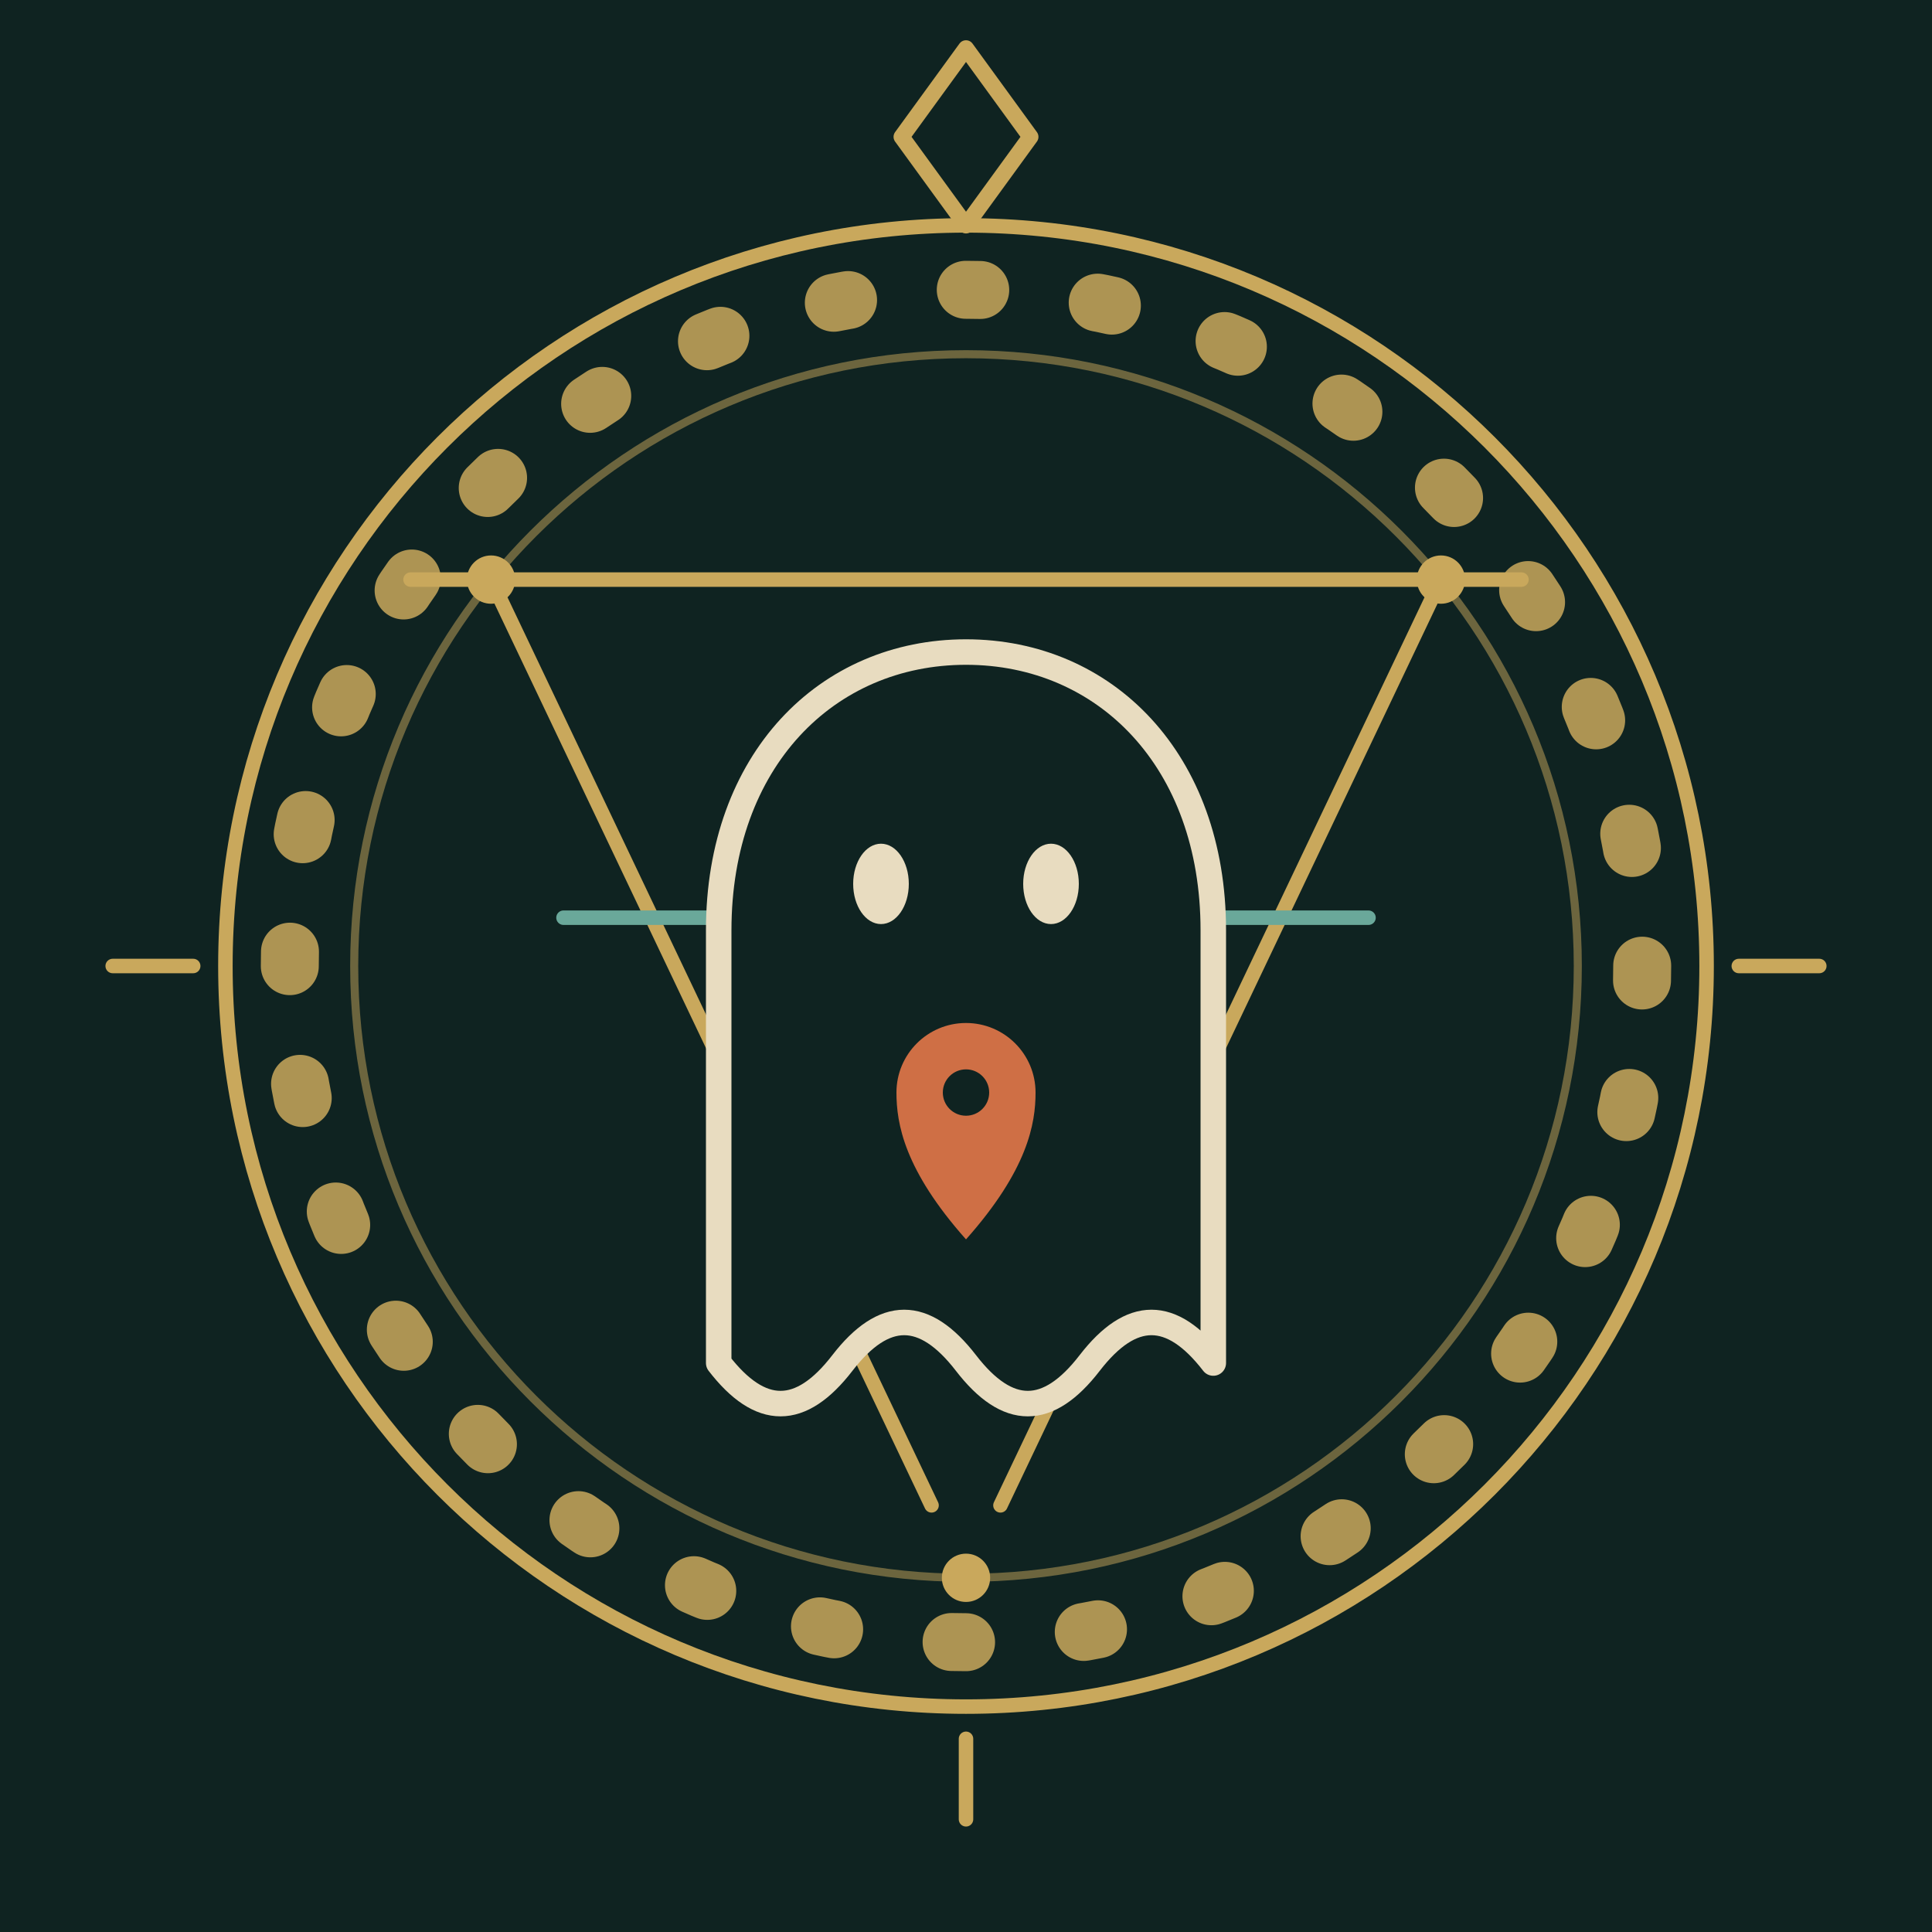
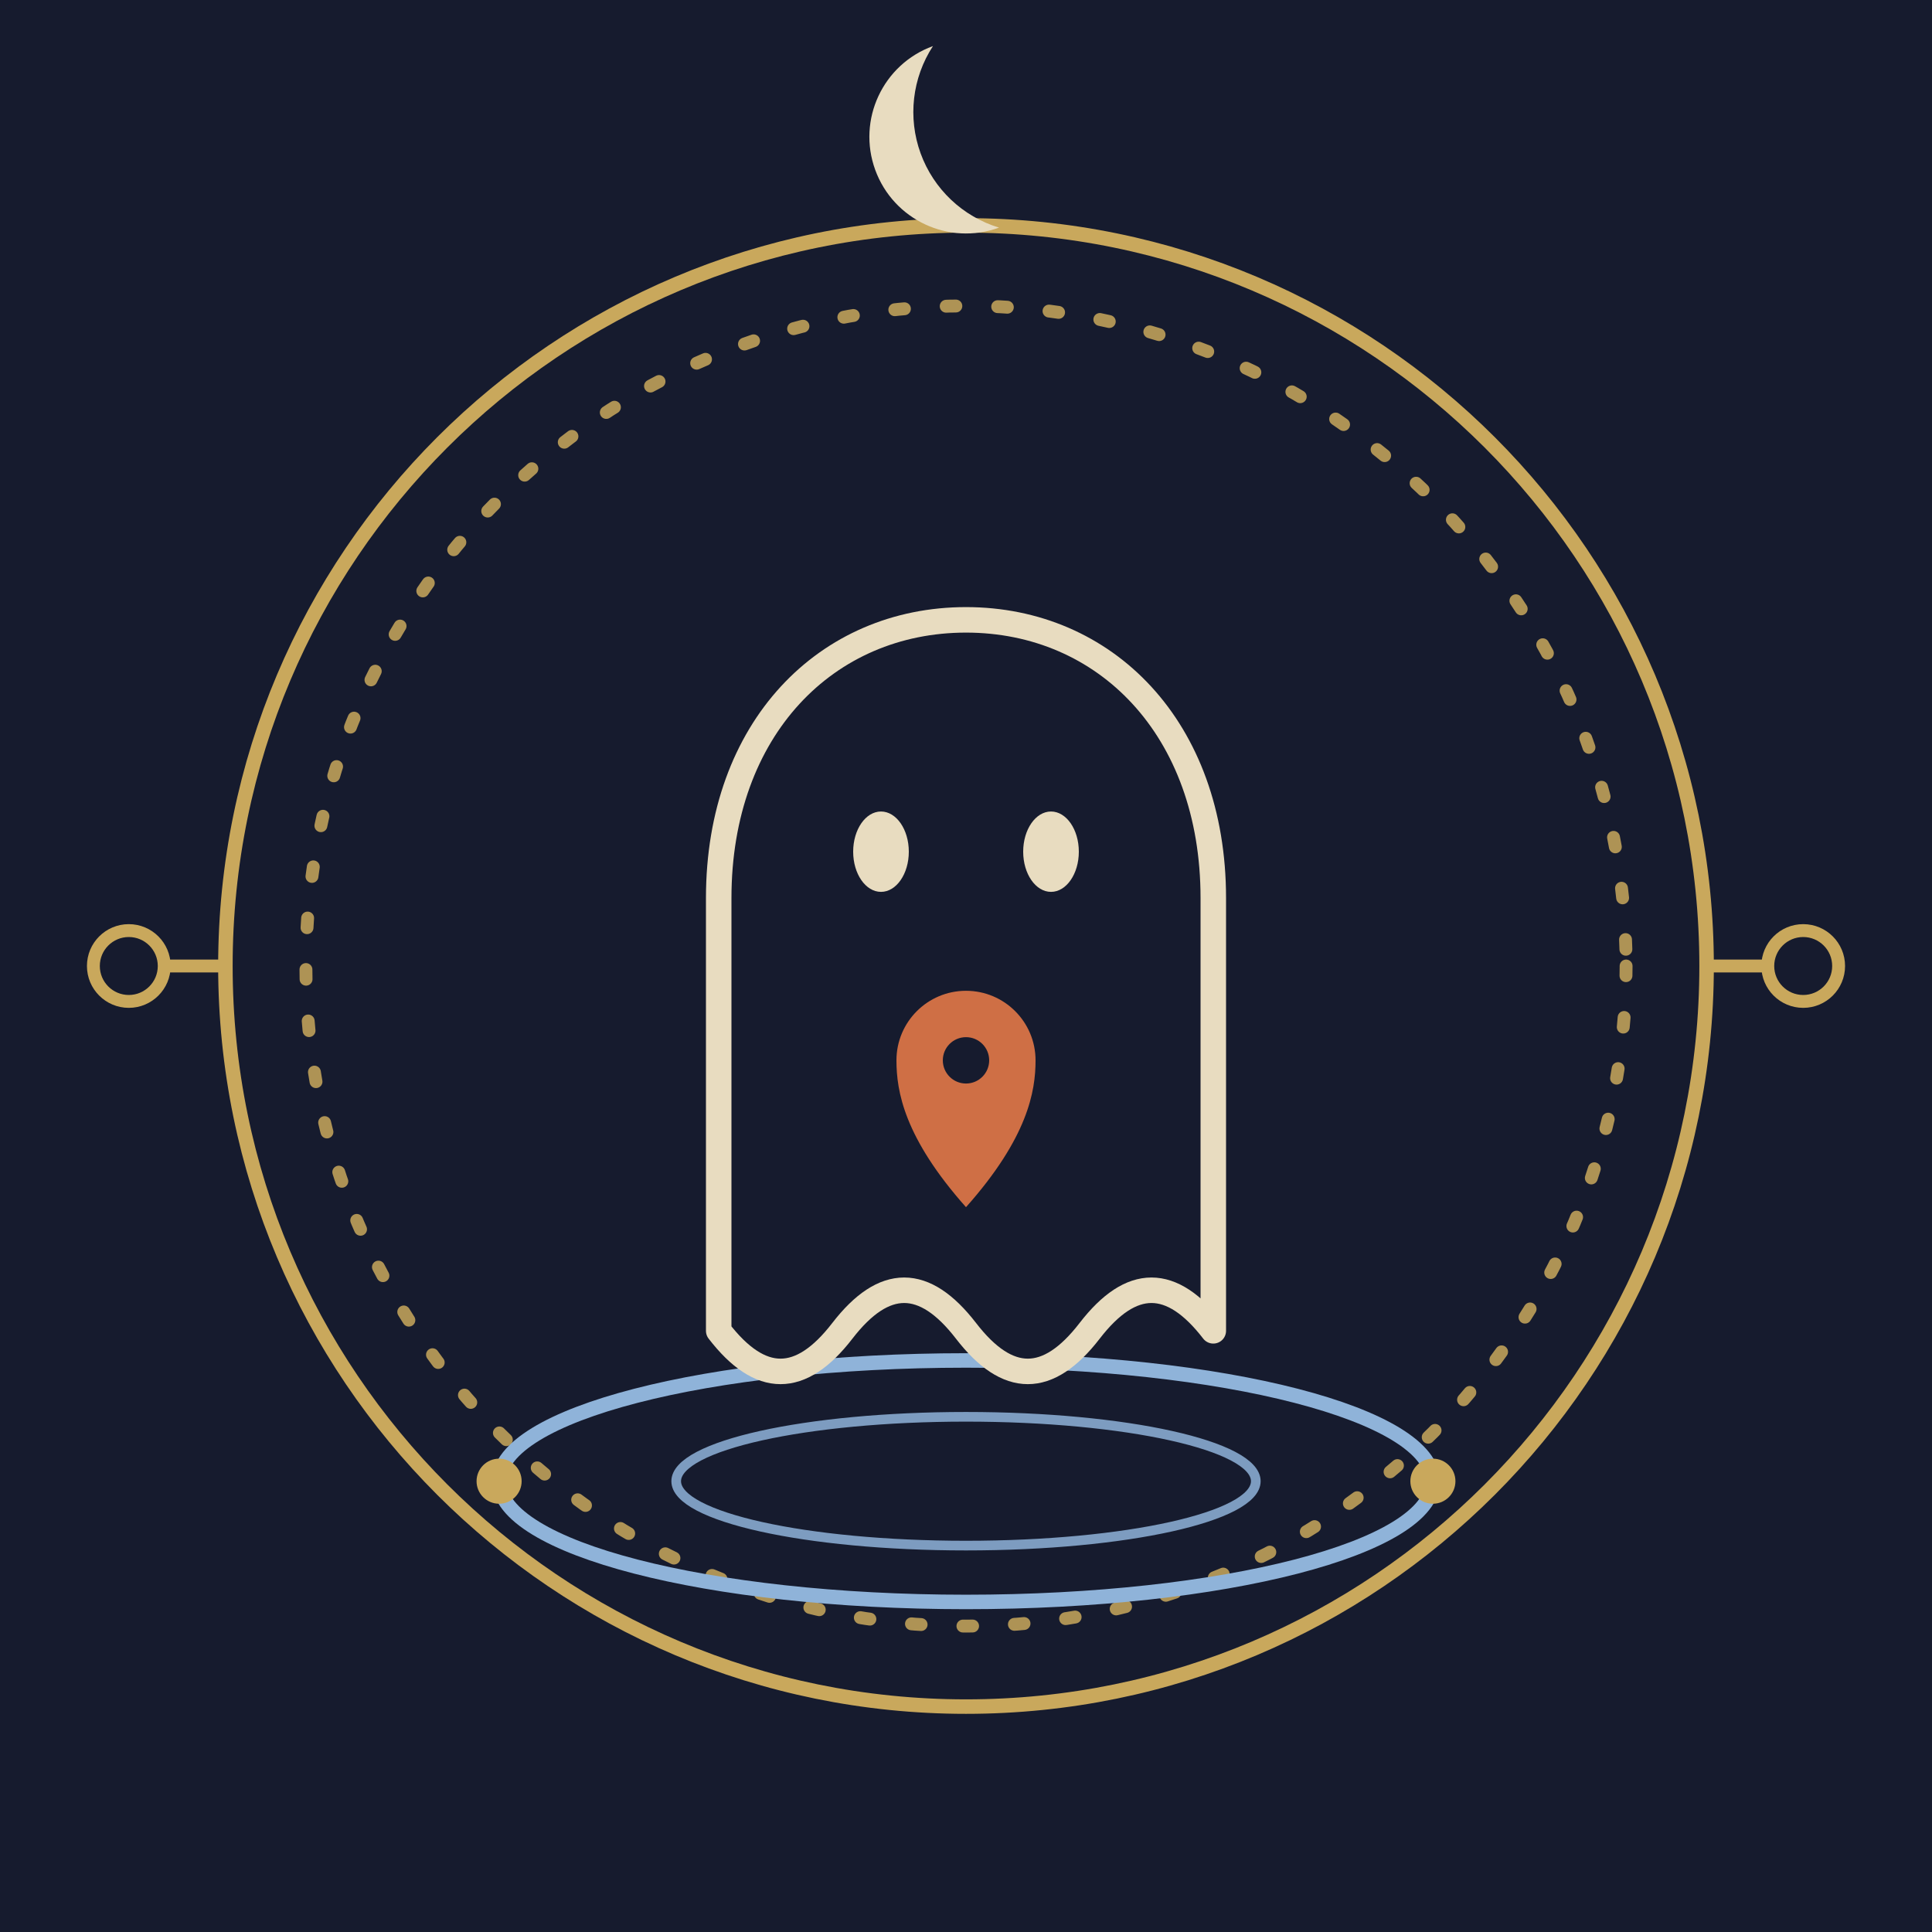
<svg xmlns="http://www.w3.org/2000/svg" width="1024" height="1024" viewBox="0 0 120 120">
-   <rect x="0" y="0" width="120" height="120" fill="#0f2321" />
-   <g fill="none" stroke="#c9a85c" stroke-linecap="round">
-     <circle cx="60" cy="60" r="46" stroke-width=".9" />
-     <circle cx="60" cy="60" r="42" stroke-width="3.6" stroke-dasharray=".9 7.347" opacity=".85" />
-     <circle cx="60" cy="60" r="38" stroke-width=".5" opacity=".5" />
-     <g stroke-width=".9">
-       <path d="M108 60 H113" />
-       <path d="M12 60 H7" />
-       <path d="M60 108 V113" />
-     </g>
-     <g stroke-width=".9">
-       <path d="M25.5 36 H94.5" />
-       <path d="M30.5 36 L57.86 93.5" />
-       <path d="M89.5 36 L62.14 93.5" />
-     </g>
+   <rect x="0" y="0" width="120" height="120" fill="#161b2e" />
+   <circle cx="60" cy="60" r="46" fill="none" stroke="#c9a85c" stroke-width=".9" />
+   <circle cx="60" cy="60" r="41" fill="none" stroke="#c9a85c" stroke-width=".8" stroke-dasharray=".6 2.6" stroke-linecap="round" opacity=".85" />
+   <g fill="none" stroke="#8fb3d9">
+     <ellipse cx="60" cy="92" rx="29" ry="7.5" stroke-width=".9" />
+     <ellipse cx="60" cy="92" rx="18" ry="4" stroke-width=".6" opacity=".85" />
  </g>
-   <path d="M35 57 H85" fill="none" stroke="#6aa89a" stroke-width=".9" stroke-linecap="round" />
  <g fill="#c9a85c">
-     <circle cx="30.5" cy="36" r="1.5" />
-     <circle cx="89.5" cy="36" r="1.5" />
-     <circle cx="60" cy="98" r="1.5" />
+     <circle cx="31" cy="92" r="1.4" />
+     <circle cx="89" cy="92" r="1.4" />
+   </g>
+   <g stroke="#c9a85c" stroke-width=".8" stroke-linecap="round">
+     <path d="M14 60 H10.4 M106 60 H109.6" />
+     <circle cx="8" cy="60" r="2.2" fill="#161b2e" />
+     <circle cx="112" cy="60" r="2.2" fill="#161b2e" />
  </g>
  <g id="marker">
-     <path d="M60 3 L64 8.5 L60 14 L56 8.5 Z" fill="#0f2321" stroke="#c9a85c" stroke-width="1" stroke-linejoin="round" />
+     <path d="M60 2.5 A6 6 0 1 0 60 14.5 A7.5 7.5 0 0 1 60 2.5 Z" fill="#e8dcc0" transform="rotate(-20 60 8.5)" />
  </g>
-   <g transform="translate(2.4 5.94) scale(.96)">
+   <g transform="translate(2.4 3.94) scale(.96)">
    <g fill="none" stroke="#e8dcc0" stroke-width="1.65" stroke-linecap="round" stroke-linejoin="round">
-       <path d="M44 82 V54 C44 43 51 36 60 36 C69 36 76 43 76 54 V82 C73.3 78.5 70.7 78.5 68 82 C65.3 85.5 62.7 85.5 60 82 C57.3 78.5 54.7 78.5 52 82 C49.3 85.5 46.7 85.5 44 82 Z" fill="#0f2321" />
+       <path d="M44 82 V54 C44 43 51 36 60 36 C69 36 76 43 76 54 V82 C73.3 78.5 70.7 78.5 68 82 C65.3 85.5 62.7 85.5 60 82 C57.3 78.5 54.7 78.5 52 82 C49.3 85.5 46.7 85.5 44 82 Z" fill="#161b2e" />
    </g>
    <g fill="#e8dcc0">
      <ellipse cx="54.5" cy="51" rx="1.8" ry="2.6" />
      <ellipse cx="65.5" cy="51" rx="1.8" ry="2.6" />
    </g>
    <path d="M60 74 C56 69.5 55.5 66.5 55.5 64.5 A4.5 4.5 0 0 1 64.5 64.5 C64.5 66.5 64 69.5 60 74 Z" fill="#cf6f45" />
-     <circle cx="60" cy="64.5" r="1.5" fill="#0f2321" />
+     <circle cx="60" cy="64.5" r="1.5" fill="#161b2e" />
  </g>
</svg>
